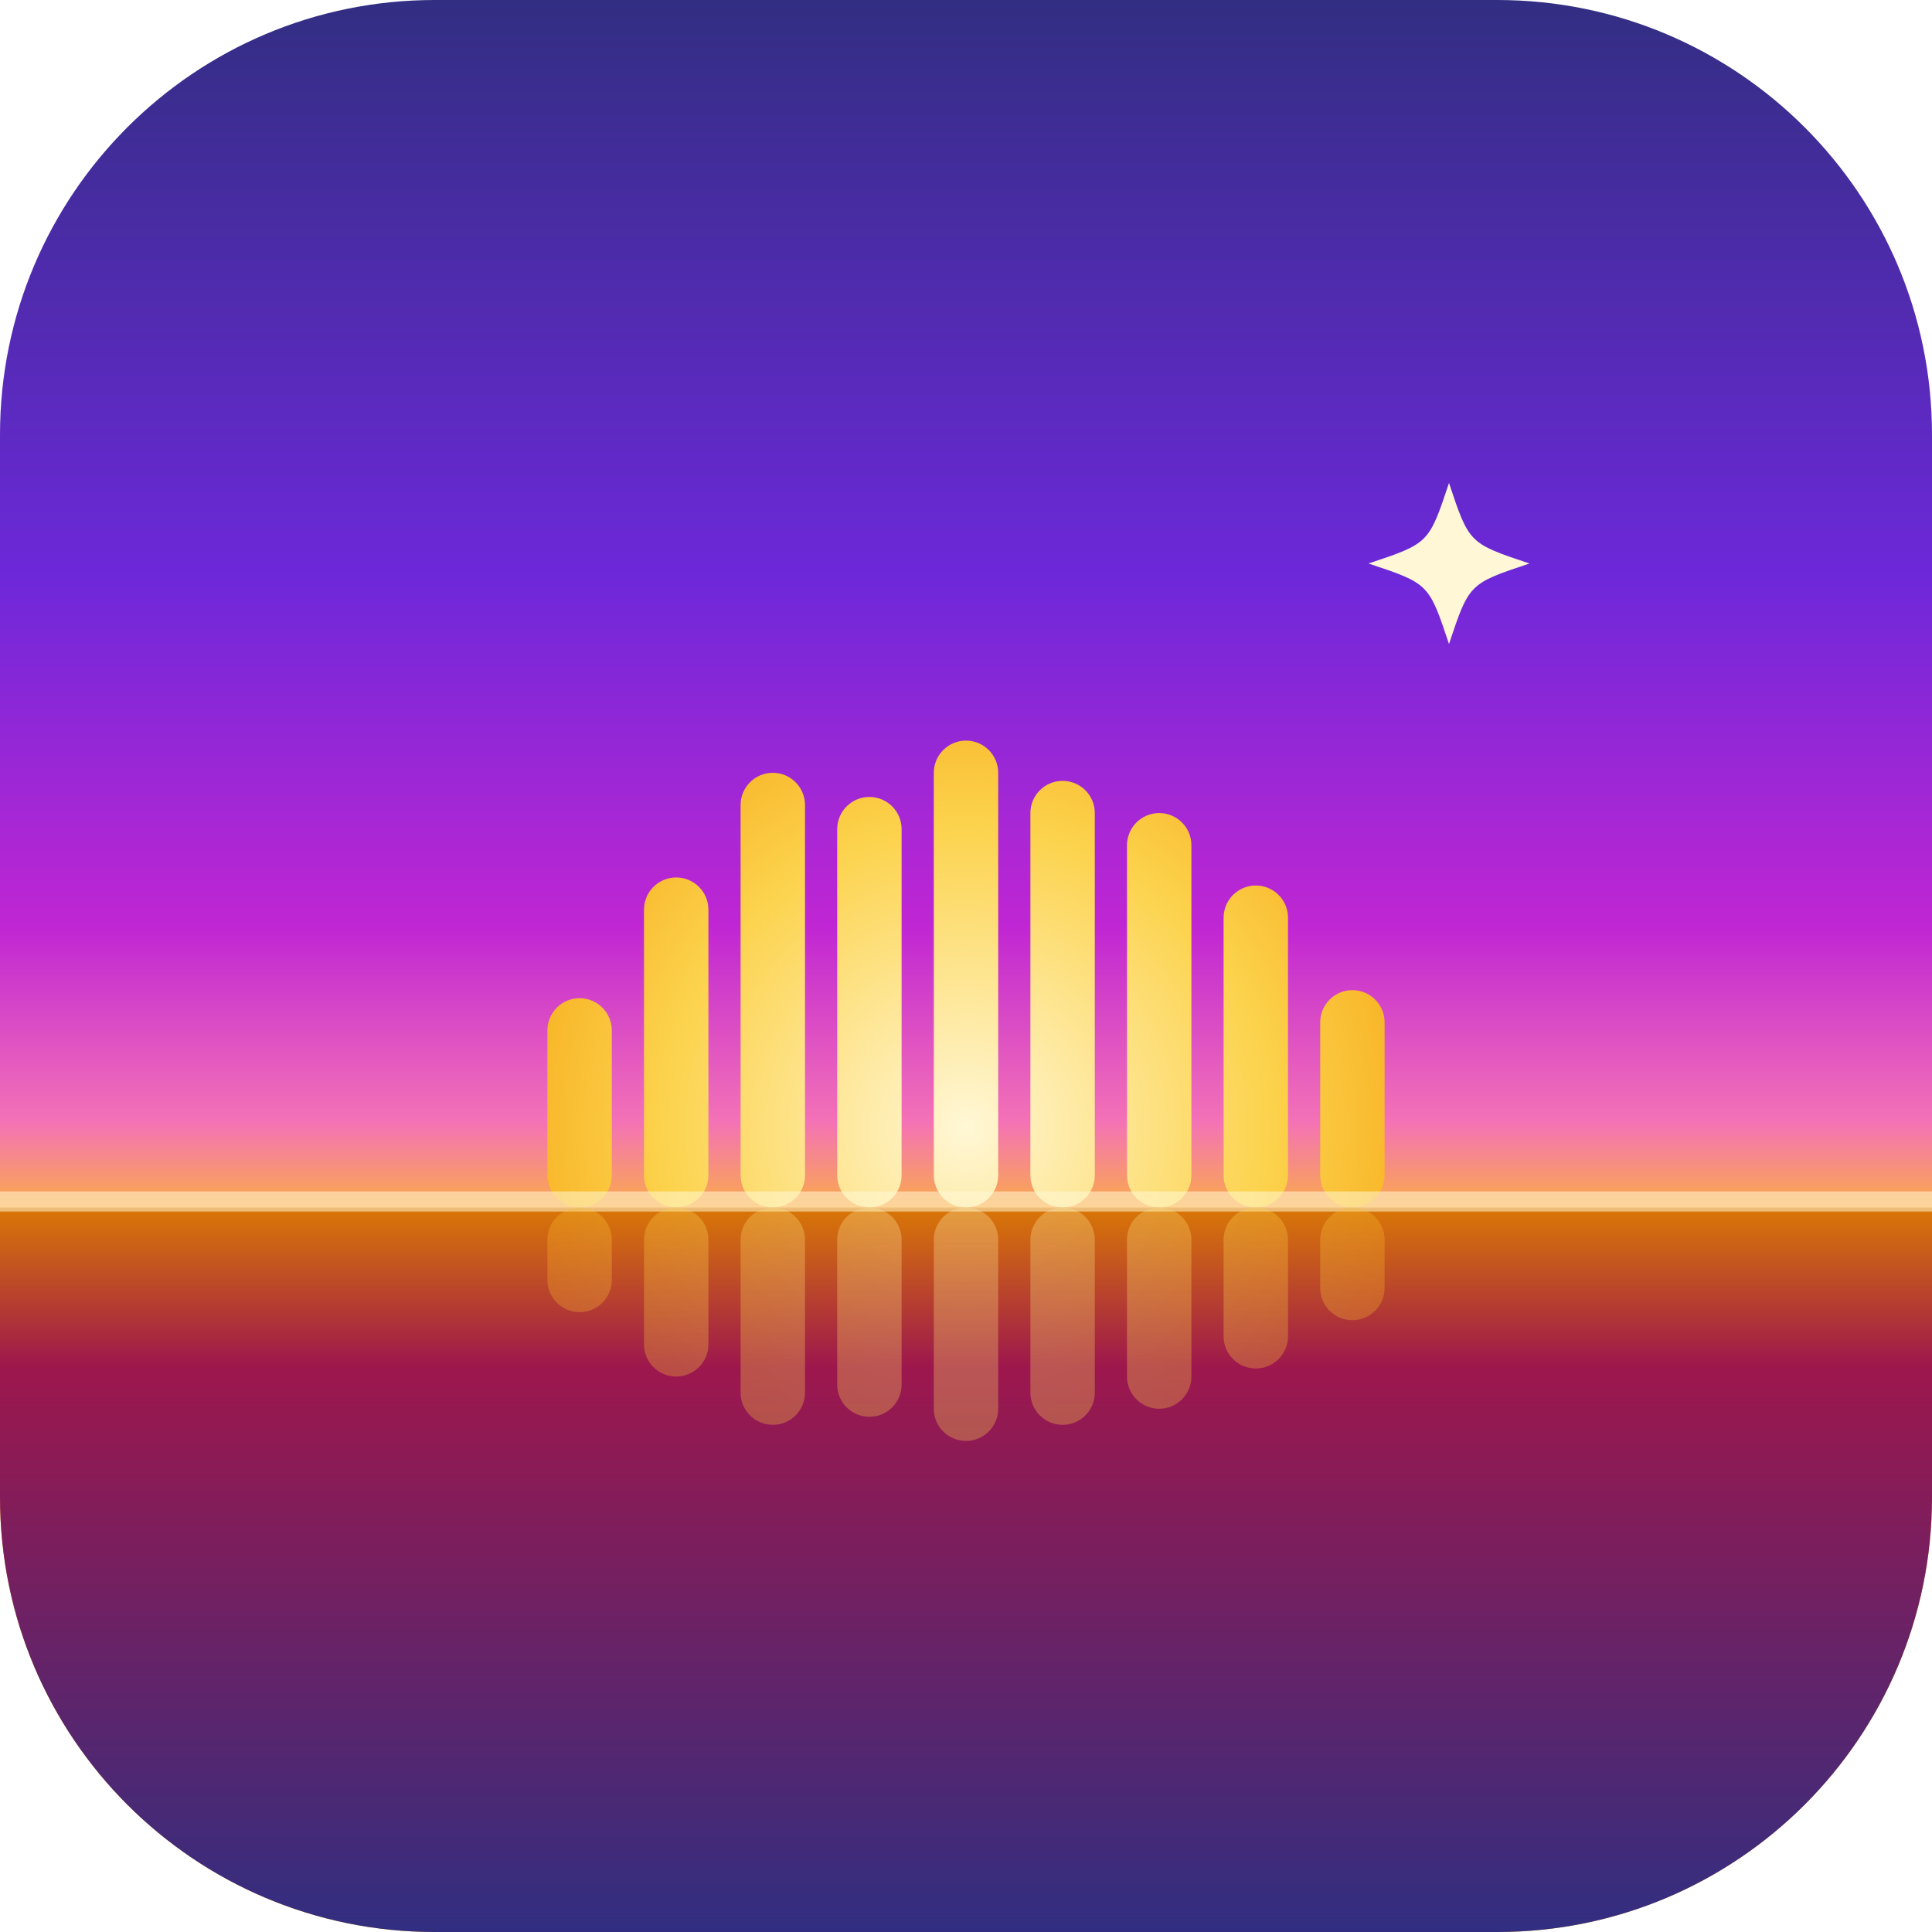
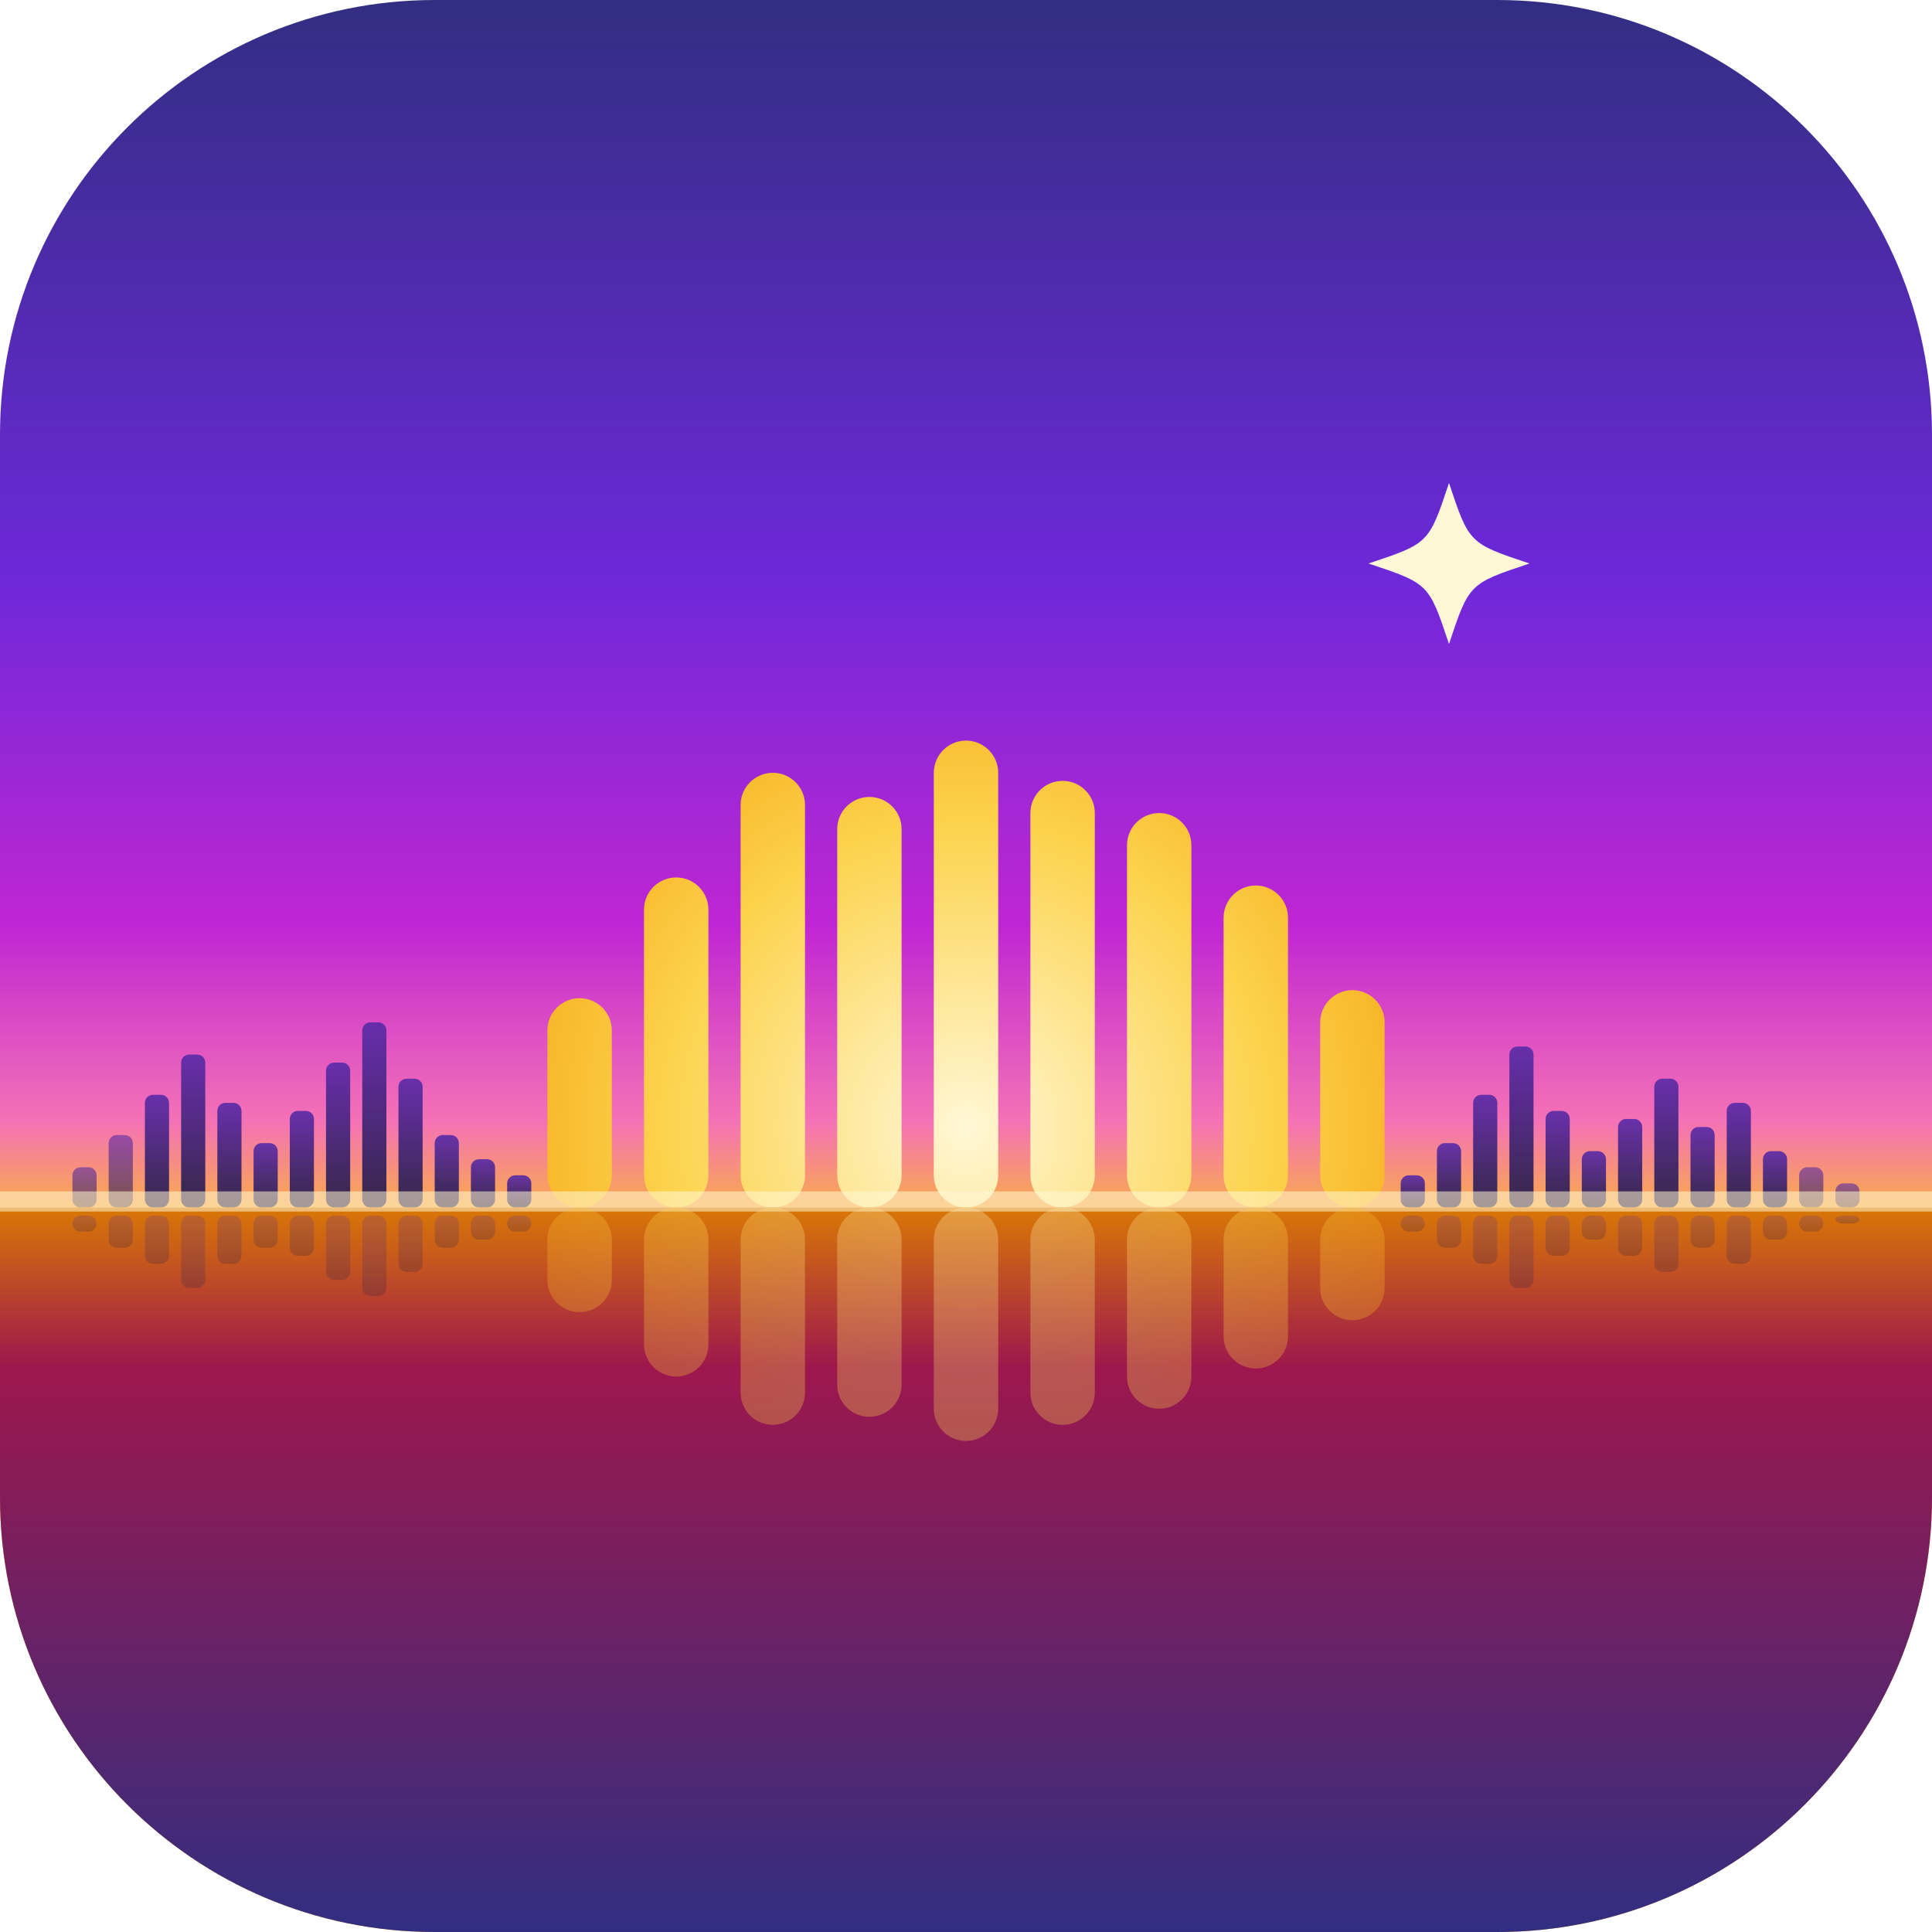
<svg xmlns="http://www.w3.org/2000/svg" viewBox="0 0 240 240" width="240" height="240" role="img" aria-label="Hespera">
  <defs>
    <linearGradient id="hespera-sky" x1="0" y1="0" x2="0" y2="1">
      <stop offset="0" stop-color="#312e81" />
      <stop offset=".30" stop-color="#6d28d9" />
      <stop offset=".48" stop-color="#c026d3" />
      <stop offset=".58" stop-color="#f472b6" />
      <stop offset=".64" stop-color="#fbbf24" />
      <stop offset="1" stop-color="#f59e0b" />
    </linearGradient>
    <linearGradient id="hespera-sea" x1="0" y1="0" x2="0" y2="1">
      <stop offset="0" stop-color="#d97706" />
      <stop offset=".22" stop-color="#9d174d" />
      <stop offset="1" stop-color="#312e81" />
    </linearGradient>
    <radialGradient id="hespera-sun" gradientUnits="userSpaceOnUse" cx="120" cy="140" r="68">
      <stop offset="0" stop-color="#fff7d6" />
      <stop offset=".55" stop-color="#fcd34d" />
      <stop offset="1" stop-color="#f59e0b" />
    </radialGradient>
+     <linearGradient id="hespera-mtn" x1="0" y1="0" x2="0" y2="1">
+       <stop offset="0" stop-color="#5a2aa8" />
+       <stop offset="1" stop-color="#211a48" />
+     </linearGradient>
    <clipPath id="hespera-frame">
      <rect width="240" height="240" rx="54" />
    </clipPath>
  </defs>
  <g clip-path="url(#hespera-frame)">
    <rect width="240" height="240" fill="url(#hespera-sky)" />
    <path d="M180,60 C182.5,67.5 182.5,67.5 190,70 C182.5,72.5 182.5,72.5 180,80 C177.5,72.5 177.5,72.5 170,70 C177.5,67.5 177.5,67.5 180,60 Z" fill="#fff7d6" />
+     <g fill="url(#hespera-mtn)" opacity=".6">
+       <rect x="9" y="145" width="3" height="5" rx="1" />
+       <rect x="13.5" y="141" width="3" height="9" rx="1" />
+       <rect x="223.5" y="145" width="3" height="5" rx="1" />
+       <rect x="228" y="147" width="3" height="3" rx="1" />
+     </g>
+     <g fill="url(#hespera-mtn)" opacity=".9">
+       <rect x="18" y="136" width="3" height="14" rx="1" />
+       <rect x="22.5" y="131" width="3" height="19" rx="1" />
+       <rect x="27" y="137" width="3" height="13" rx="1" />
+       <rect x="31.5" y="142" width="3" height="8" rx="1" />
+       <rect x="36" y="138" width="3" height="12" rx="1" />
+       <rect x="40.5" y="132" width="3" height="18" rx="1" />
+       <rect x="45" y="127" width="3" height="23" rx="1" />
+       <rect x="49.5" y="134" width="3" height="16" rx="1" />
+       <rect x="54" y="141" width="3" height="9" rx="1" />
+       <rect x="58.5" y="144" width="3" height="6" rx="1" />
+       <rect x="63" y="146" width="3" height="4" rx="1" />
+     </g>
+     <g fill="url(#hespera-mtn)" opacity=".9">
+       <rect x="174" y="146" width="3" height="4" rx="1" />
+       <rect x="178.5" y="142" width="3" height="8" rx="1" />
+       <rect x="183" y="136" width="3" height="14" rx="1" />
+       <rect x="187.5" y="130" width="3" height="20" rx="1" />
+       <rect x="192" y="138" width="3" height="12" rx="1" />
+       <rect x="196.5" y="143" width="3" height="7" rx="1" />
+       <rect x="201" y="139" width="3" height="11" rx="1" />
+       <rect x="205.5" y="134" width="3" height="16" rx="1" />
+       <rect x="210" y="140" width="3" height="10" rx="1" />
+       <rect x="214.5" y="137" width="3" height="13" rx="1" />
+       <rect x="219" y="143" width="3" height="7" rx="1" />
+     </g>
    <g fill="url(#hespera-sun)">
      <rect x="68" y="124" width="8" height="26" rx="4" />
      <rect x="80" y="109" width="8" height="41" rx="4" />
      <rect x="92" y="96" width="8" height="54" rx="4" />
      <rect x="104" y="99" width="8" height="51" rx="4" />
      <rect x="116" y="92" width="8" height="58" rx="4" />
      <rect x="128" y="97" width="8" height="53" rx="4" />
      <rect x="140" y="101" width="8" height="49" rx="4" />
      <rect x="152" y="110" width="8" height="40" rx="4" />
      <rect x="164" y="123" width="8" height="27" rx="4" />
    </g>
    <rect x="0" y="150" width="240" height="90" fill="url(#hespera-sea)" />
    <rect x="0" y="148" width="240" height="2.5" fill="#fff7d6" opacity=".55" />
+     <g fill="url(#hespera-mtn)" opacity=".22">
+       <rect x="9" y="151" width="3" height="2" rx="1" />
+       <rect x="13.5" y="151" width="3" height="4" rx="1" />
+       <rect x="18" y="151" width="3" height="6" rx="1" />
+       <rect x="22.5" y="151" width="3" height="9" rx="1" />
+       <rect x="27" y="151" width="3" height="6" rx="1" />
+       <rect x="31.5" y="151" width="3" height="4" rx="1" />
+       <rect x="36" y="151" width="3" height="5" rx="1" />
+       <rect x="40.5" y="151" width="3" height="8" rx="1" />
+       <rect x="45" y="151" width="3" height="10" rx="1" />
+       <rect x="49.5" y="151" width="3" height="7" rx="1" />
+       <rect x="54" y="151" width="3" height="4" rx="1" />
+       <rect x="58.5" y="151" width="3" height="3" rx="1" />
+       <rect x="63" y="151" width="3" height="2" rx="1" />
+       <rect x="174" y="151" width="3" height="2" rx="1" />
+       <rect x="178.5" y="151" width="3" height="4" rx="1" />
+       <rect x="183" y="151" width="3" height="6" rx="1" />
+       <rect x="187.5" y="151" width="3" height="9" rx="1" />
+       <rect x="192" y="151" width="3" height="5" rx="1" />
+       <rect x="196.5" y="151" width="3" height="3" rx="1" />
+       <rect x="201" y="151" width="3" height="5" rx="1" />
+       <rect x="205.5" y="151" width="3" height="7" rx="1" />
+       <rect x="210" y="151" width="3" height="4" rx="1" />
+       <rect x="214.5" y="151" width="3" height="6" rx="1" />
+       <rect x="219" y="151" width="3" height="3" rx="1" />
+       <rect x="223.5" y="151" width="3" height="2" rx="1" />
+       <rect x="228" y="151" width="3" height="1" rx="1" />
+     </g>
    <g fill="url(#hespera-sun)" opacity=".32">
      <rect x="68" y="150" width="8" height="13" rx="4" />
      <rect x="80" y="150" width="8" height="21" rx="4" />
      <rect x="92" y="150" width="8" height="27" rx="4" />
      <rect x="104" y="150" width="8" height="26" rx="4" />
      <rect x="116" y="150" width="8" height="29" rx="4" />
      <rect x="128" y="150" width="8" height="27" rx="4" />
      <rect x="140" y="150" width="8" height="25" rx="4" />
      <rect x="152" y="150" width="8" height="20" rx="4" />
      <rect x="164" y="150" width="8" height="14" rx="4" />
    </g>
  </g>
</svg>
